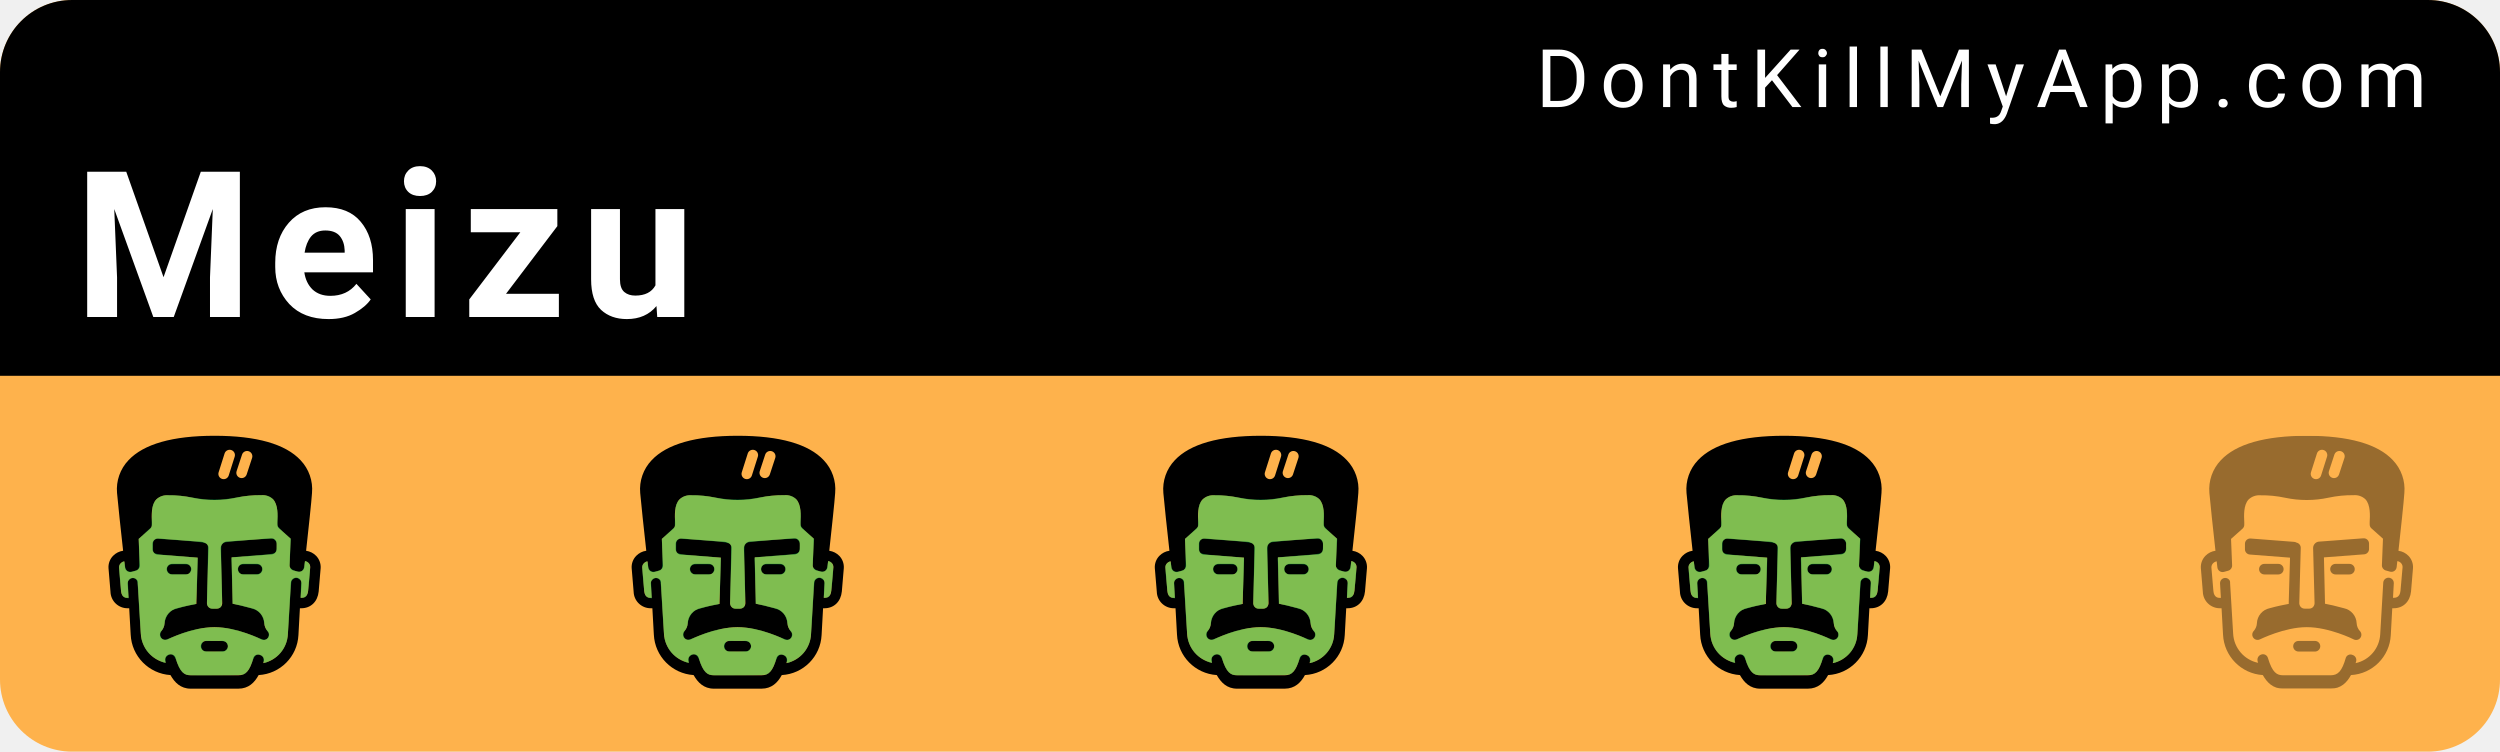
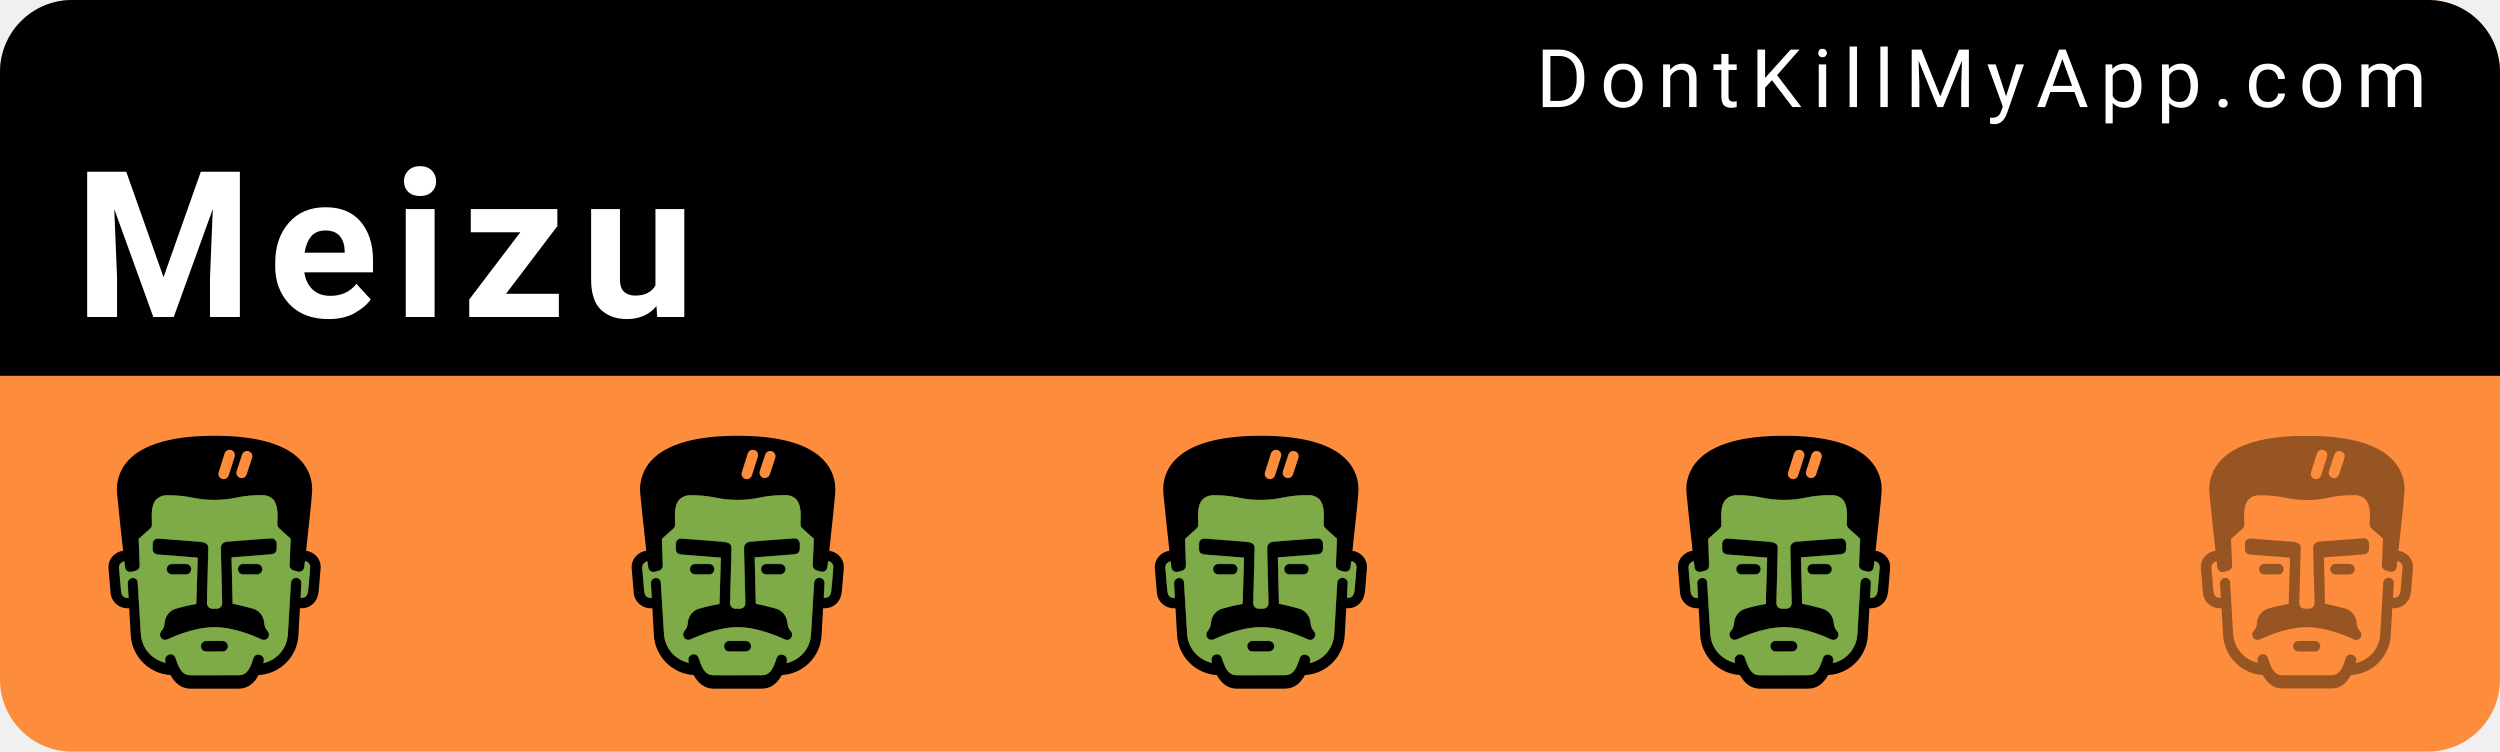
<svg xmlns="http://www.w3.org/2000/svg" width="153mm" height="46mm" viewBox="0 0 153 46" version="1.1" id="svg8">
  <defs id="defs2" />
  <g id="layer1" transform="translate(0,-251)">
-     <rect style="color:#000000;clip-rule:nonzero;display:inline;overflow:visible;visibility:visible;opacity:1;isolation:auto;mix-blend-mode:normal;color-interpolation:sRGB;color-interpolation-filters:linearRGB;solid-color:#000000;solid-opacity:1;fill:#feb24c;fill-opacity:1;fill-rule:nonzero;stroke:none;stroke-width:0.529;stroke-linecap:round;stroke-linejoin:miter;stroke-miterlimit:4;stroke-dasharray:none;stroke-dashoffset:0;stroke-opacity:1;color-rendering:auto;image-rendering:auto;shape-rendering:auto;text-rendering:auto;enable-background:accumulate" id="bkg" width="153" height="46" x="6.5503158e-15" y="251" rx="4.416" ry="4.416" />
+     <rect style="color:#000000;clip-rule:nonzero;display:inline;overflow:visible;visibility:visible;opacity:1;isolation:auto;mix-blend-mode:normal;color-interpolation:sRGB;color-interpolation-filters:linearRGB;solid-color:#000000;solid-opacity:1;fill:#fd8d3c;fill-opacity:1;fill-rule:nonzero;stroke:none;stroke-width:0.529;stroke-linecap:round;stroke-linejoin:miter;stroke-miterlimit:4;stroke-dasharray:none;stroke-dashoffset:0;stroke-opacity:1;color-rendering:auto;image-rendering:auto;shape-rendering:auto;text-rendering:auto;enable-background:accumulate" id="bkg" width="153" height="46" x="6.5503158e-15" y="251" rx="4.416" ry="4.416" />
    <path style="color:#000000;clip-rule:nonzero;display:inline;overflow:visible;visibility:visible;opacity:1;isolation:auto;mix-blend-mode:normal;color-interpolation:sRGB;color-interpolation-filters:linearRGB;solid-color:#000000;solid-opacity:1;fill:#000000;fill-opacity:1;fill-rule:nonzero;stroke:none;stroke-width:2;stroke-linecap:round;stroke-linejoin:miter;stroke-miterlimit:4;stroke-dasharray:none;stroke-dashoffset:0;stroke-opacity:1;color-rendering:auto;image-rendering:auto;shape-rendering:auto;text-rendering:auto;enable-background:accumulate" d="M 16.689,0 C 7.443,0 0,7.443 0,16.689 V 86.93 H 578.268 V 16.689 C 578.268,7.443 570.824,0 561.578,0 Z" id="bkgtop" transform="matrix(0.2645833,0,0,0.2645833,0,251)" />
    <text xml:space="preserve" style="font-style:normal;font-variant:normal;font-weight:300;font-stretch:normal;font-size:9.648px;line-height:0%;font-family:Roboto;-inkscape-font-specification:'Roboto Light';text-align:start;letter-spacing:0.685px;word-spacing:0px;writing-mode:lr-tb;text-anchor:start;fill:#ffffff;fill-opacity:1;stroke:none;stroke-width:0.201px;stroke-linecap:butt;stroke-linejoin:miter;stroke-opacity:1" x="94.007" y="257.55" id="link">
      <tspan id="tspan817" x="94.007" y="257.55" style="font-style:normal;font-variant:normal;font-weight:normal;font-stretch:normal;font-size:4.939px;font-family:Roboto;-inkscape-font-specification:Roboto;fill:#ffffff;stroke-width:0.201px">DontKillMyApp.com</tspan>
    </text>
    <text xml:space="preserve" style="font-style:normal;font-variant:normal;font-weight:bold;font-stretch:normal;font-size:12.7px;line-height:0%;font-family:Roboto;-inkscape-font-specification:'Roboto Bold';text-align:start;letter-spacing:0.902px;word-spacing:0px;writing-mode:lr-tb;text-anchor:start;fill:#ffffff;fill-opacity:1;stroke:none;stroke-width:0.265px;stroke-linecap:butt;stroke-linejoin:miter;stroke-opacity:1" x="4.538" y="270.402" id="vendor">
      <tspan id="tspan821" x="4.538" y="270.402" style="font-style:normal;font-variant:normal;font-weight:bold;font-stretch:normal;font-size:12.5px;font-family:Roboto;-inkscape-font-specification:'Roboto Bold';fill:#ffffff;stroke-width:0.265px">Meizu</tspan>
    </text>
    <g id="poo1" transform="matrix(0.01510025,0,0,0.01510025,5.393161,277.6693)">
      <svg data-name="Layer 1" viewBox="0 0 63.326 75.47" x="0px" y="0px" version="1.1" id="svg18" width="1025" height="1025">
        <defs id="defs22" />
        <path d="m 23.128,41.38 a 1.575,1.575 0 1 0 0,-3.15 h -4.17 a 1.575,1.575 0 1 0 0,3.15 z" id="path4" />
        <path d="m 40.188,38.23 a 1.575,1.575 0 0 0 0,3.15 h 4.17 a 1.575,1.575 0 1 0 0,-3.15 z" id="path6" />
        <path d="m 34.188,61.23 h -5.05 a 1.575,1.575 0 1 0 0,3.15 h 5.05 a 1.58,1.58 0 0 0 0,-3.15 z" id="path8" />
        <path d="m 48.448,30.6 -13.34,1 a 1.94,1.94 0 0 0 -1.6,1.87 l 0.43,16.3 a 1.77,1.77 0 0 1 -0.45,1.34 1.62,1.62 0 0 1 -1.19,0.48 h -1.27 a 1.62,1.62 0 0 1 -1.19,-0.48 1.79,1.79 0 0 1 -0.45,-1.36 l 0.43,-16.28 a 1.57,1.57 0 0 0 -1.25,-1.58 1.56,1.56 0 0 0 -0.7,-0.23 l -13,-1 a 1.57,1.57 0 0 0 -1.7,1.57 v 1.64 a 1.57,1.57 0 0 0 1.45,1.57 l 12,0.93 -0.38,13.22 a 5.46,5.46 0 0 0 0,0.58 c -1.2,0.22 -3.26,0.61 -5.7,1.29 a 4.77,4.77 0 0 0 -3.8,4.48 3.74,3.74 0 0 1 -0.95,2.31 1.58,1.58 0 0 0 1.83,2.51 c 0.07,0 7.3,-3.65 14,-3.65 6.7,0 13.94,3.61 14,3.65 a 1.57,1.57 0 0 0 1.83,-2.51 3.75,3.75 0 0 1 -0.95,-2.32 4.77,4.77 0 0 0 -3.76,-4.46 c -2.45,-0.69 -4.47,-1.12 -5.69,-1.35 0,-0.17 0,-0.33 0,-0.5 l -0.31,-13.33 12,-0.91 a 1.58,1.58 0 0 0 1.46,-1.57 v -1.64 a 1.58,1.58 0 0 0 -1.75,-1.57 z" id="path10" />
        <path d="m 61.978,35.84 a 5.16,5.16 0 0 0 -3,-1.52 c 0.63,-5.79 1.62,-14.85 1.76,-17.24 a 12.56,12.56 0 0 0 -3.42,-9.79 c -4.49,-4.82 -13.14,-7.29 -25.66,-7.29 -12.52,0 -21.16,2.47 -25.68,7.29 a 12.56,12.56 0 0 0 -3.42,9.79 c 0.18,2.39 1.18,11.45 1.81,17.23 a 5.16,5.16 0 0 0 -3,1.52 4.83,4.83 0 0 0 -1.36,3.64 v 0 l 0.59,7.07 a 5.07,5.07 0 0 0 5.14,4.93 1.56,1.56 0 0 0 0.45,0 l 0.44,7.86 a 12.69,12.69 0 0 0 11.87,12.08 c 1.24,2.19 3.02,4.06 6.05,4.06 h 14.19 c 3.07,0 4.86,-1.83 6.07,-4.06 a 12.58,12.58 0 0 0 11.88,-11.94 l 0.44,-8 a 1.55,1.55 0 0 0 0.42,0 c 2.85,0 4.88,-2 5.18,-5 l 0.59,-7 v 0 a 4.84,4.84 0 0 0 -1.34,-3.63 z m -23.74,-25.29 1.62,-4.93 a 1.581,1.581 0 1 1 3,1 l -1.62,4.93 a 1.581,1.581 0 0 1 -3,-1 z m -5.36,0.32 1.78,-5.61 a 1.581,1.581 0 0 1 3,1 l -1.78,5.61 a 1.581,1.581 0 1 1 -3,-1 z m 26.71,35.38 c -0.2,2.1 -1.59,2.1 -2,2.1 h -0.24 l 0.24,-4.34 a 1.581,1.581 0 1 0 -3.16,-0.08 c 0,0 0,0 0,0.06 l -0.89,15.2 a 9.31,9.31 0 0 1 -7.35,8.66 l 0.14,-0.45 a 1.58,1.58 0 0 0 -1.06,-2 1.47,1.47 0 0 0 -2,0.86 c -1.15,4 -2.33,5.21 -4.53,5.21 h -14.19 c -1.81,0 -3.19,-0.7 -4.53,-5.18 a 1.52,1.52 0 0 0 -2,-1 1.63,1.63 0 0 0 -1.06,2 c 0,0.15 0.09,0.32 0.14,0.47 a 9.4,9.4 0 0 1 -7.45,-8.68 L 8.738,44 v 0 a 1.52,1.52 0 0 0 -0.09,-0.74 1.51,1.51 0 0 0 -1.39,-0.84 1.56,1.56 0 0 0 -1.52,1.54 c 0,0 0,0.09 0,0.13 l 0.25,4.29 h -0.24 c -0.45,0 -1.83,0 -2,-2.08 l -0.59,-7 a 1.71,1.71 0 0 1 0.48,-1.24 2,2 0 0 1 1.1,-0.59 l 0.2,1.8 a 1.57,1.57 0 0 0 2,1.34 l 1.25,-0.35 a 1.57,1.57 0 0 0 1.15,-1.58 l -0.32,-7.9 3.45,-3.08 a 1.57,1.57 0 0 0 0.5,-1.23 c 0,-0.19 0,-0.4 0,-0.62 -0.1,-1.94 -0.27,-5.18 1.29,-6.84 a 4.59,4.59 0 0 1 3.48,-1.25 33.32,33.32 0 0 1 7.45,0.74 30.9,30.9 0 0 0 12.95,-0.03 33.3,33.3 0 0 1 7.45,-0.74 4.59,4.59 0 0 1 3.51,1.2 c 1.57,1.65 1.4,4.9 1.29,6.84 0,0.22 0,0.43 0,0.62 a 1.57,1.57 0 0 0 0.52,1.24 l 3.45,3.08 -0.32,7.9 a 1.57,1.57 0 0 0 1.15,1.58 l 1.25,0.35 a 1.57,1.57 0 0 0 2,-1.34 l 0.2,-1.8 a 2,2 0 0 1 1.09,0.57 1.71,1.71 0 0 1 0.48,1.24 z" id="path12" />
        <path style="opacity:0.5;fill:#00c853;fill-opacity:1;fill-rule:nonzero;stroke:none;stroke-width:0.339;stroke-linecap:round;stroke-linejoin:miter;stroke-miterlimit:4;stroke-dasharray:none;stroke-dashoffset:133.262;stroke-opacity:0.539;paint-order:normal" d="m 23.013,71.203 c -1.154,-0.53 -2.012,-1.805 -2.776,-4.127 -0.59,-1.793 -1.609,-2.306 -2.72,-1.371 -0.486,0.409 -0.53,0.526 -0.479,1.27 0.031,0.451 0.003,0.819 -0.064,0.819 C 16.551,67.794 14.716,66.955 13.756,66.323 11.989,65.159 10.91,63.746 10.115,61.556 9.694,60.396 9.62,59.534 8.869,46.907 8.677,43.672 8.627,43.334 8.286,42.937 7.742,42.304 6.788,42.332 6.216,42.997 l -0.425,0.494 0.117,2.518 0.117,2.518 -0.559,-0.12 C 3.978,48.087 3.845,47.753 3.454,43.349 3.029,38.555 3.019,38.754 3.705,38.068 c 0.862,-0.862 1.057,-0.773 1.198,0.548 0.198,1.852 1.06,2.321 3.029,1.65 1.35,-0.46 1.352,-0.47 1.211,-5.293 L 9.019,30.768 9.924,29.941 c 0.498,-0.455 1.362,-1.261 1.922,-1.791 l 1.017,-0.963 0.094,-3.015 c 0.083,-2.669 0.139,-3.117 0.49,-3.911 0.502,-1.136 1.494,-1.996 2.712,-2.351 1.195,-0.347 4.677,-0.209 7.577,0.301 4.117,0.724 5.096,0.828 7.833,0.828 2.753,1.97e-4 3.915,-0.125 7.872,-0.845 1.024,-0.186 3.05,-0.388 4.501,-0.448 2.923,-0.121 3.713,0.025 4.853,0.894 1.199,0.914 1.856,3.392 1.679,6.326 -0.065,1.083 -0.031,1.755 0.106,2.057 0.112,0.247 1.029,1.192 2.038,2.101 l 1.836,1.652 -0.097,1.454 c -0.053,0.799 -0.145,2.689 -0.204,4.198 l -0.107,2.745 0.494,0.494 c 0.553,0.553 2.089,0.992 2.824,0.807 0.57,-0.143 0.962,-0.757 1.062,-1.664 0.148,-1.34 0.199,-1.464 0.568,-1.367 0.188,0.049 0.531,0.314 0.762,0.59 0.52,0.618 0.529,1.147 0.104,5.638 -0.381,4.025 -0.656,4.655 -2.029,4.655 h -0.506 l 0.096,-2.504 0.096,-2.504 -0.545,-0.459 C 56.672,42.608 56.276,42.402 56.093,42.402 c -0.566,0 -1.276,0.468 -1.464,0.965 -0.098,0.26 -0.34,3.406 -0.538,6.991 -0.508,9.224 -0.609,10.286 -1.102,11.596 -0.892,2.371 -2.42,4.032 -4.758,5.173 -1.799,0.878 -2.048,0.876 -1.963,-0.013 0.082,-0.86 -0.275,-1.428 -1.061,-1.687 -0.466,-0.154 -0.693,-0.148 -1.058,0.027 -0.536,0.257 -0.705,0.552 -1.421,2.472 -0.595,1.594 -1.33,2.655 -2.189,3.16 -0.57,0.335 -0.872,0.348 -8.715,0.389 -7.607,0.039 -8.169,0.022 -8.81,-0.272 z m 11.583,-6.983 c 0.529,-0.184 1.036,-0.88 1.036,-1.421 0,-0.149 -0.115,-0.493 -0.255,-0.764 -0.384,-0.742 -1.122,-0.885 -4.209,-0.818 l -2.675,0.058 -0.408,0.475 c -0.728,0.847 -0.343,2.345 0.653,2.538 0.839,0.162 5.349,0.109 5.859,-0.069 z M 18.843,60.18 c 7.207,-3.126 13.088,-3.79 19.307,-2.181 1.849,0.478 4.563,1.42 6.313,2.19 0.83,0.365 1.738,0.664 2.017,0.664 0.751,0 1.339,-0.661 1.339,-1.506 0,-0.371 -0.075,-0.721 -0.167,-0.778 -0.425,-0.263 -1.054,-1.682 -1.199,-2.708 -0.271,-1.915 -1.127,-3.183 -2.677,-3.967 -0.337,-0.17 -1.994,-0.642 -3.683,-1.049 l -3.071,-0.739 -0.104,-5.164 c -0.057,-2.84 -0.147,-5.942 -0.199,-6.893 -0.093,-1.706 -0.089,-1.73 0.297,-1.807 0.215,-0.043 3.006,-0.269 6.201,-0.502 6.205,-0.453 6.471,-0.507 6.81,-1.399 0.089,-0.234 0.162,-0.91 0.162,-1.502 0,-0.911 -0.067,-1.156 -0.438,-1.597 -0.384,-0.456 -0.546,-0.521 -1.312,-0.524 -1.924,-0.008 -13.26,0.909 -13.768,1.113 -0.295,0.119 -0.669,0.417 -0.829,0.663 -0.275,0.419 -0.279,0.97 -0.076,9.067 0.234,9.304 0.23,9.375 -0.627,9.833 -0.253,0.135 -0.935,0.234 -1.612,0.233 -1.11,-0.001 -1.2,-0.031 -1.666,-0.553 -0.586,-0.656 -0.555,0.366 -0.298,-9.772 0.111,-4.376 0.149,-8.165 0.085,-8.42 -0.246,-0.977 -0.806,-1.093 -7.975,-1.652 -3.589,-0.28 -6.757,-0.508 -7.041,-0.508 -0.322,0 -0.672,0.156 -0.931,0.416 -0.379,0.379 -0.416,0.549 -0.416,1.917 0,2.377 -0.444,2.201 7.066,2.788 3.417,0.267 6.236,0.508 6.264,0.536 0.136,0.136 -0.366,13.739 -0.51,13.833 -0.09,0.059 -0.504,0.153 -0.919,0.21 -1.393,0.191 -5.532,1.303 -6.053,1.626 -1.322,0.82 -2.157,2.189 -2.367,3.881 -0.116,0.936 -0.408,1.651 -0.965,2.366 -0.464,0.596 -0.416,1.627 0.101,2.143 0.577,0.577 1.128,0.528 2.941,-0.258 z m 5.376,-19.353 c 0.55,-0.64 0.547,-1.517 -0.007,-2.072 -0.407,-0.407 -0.474,-0.416 -3.122,-0.416 -2.575,0 -2.729,0.019 -3.156,0.387 -0.802,0.69 -0.52,2.064 0.515,2.506 0.186,0.08 1.469,0.128 2.851,0.107 l 2.512,-0.038 z m 21.175,0.014 c 0.625,-0.625 0.614,-1.567 -0.024,-2.116 -0.426,-0.367 -0.582,-0.386 -3.155,-0.386 -2.648,0 -2.716,0.009 -3.122,0.416 -0.717,0.717 -0.447,2.075 0.491,2.47 0.2,0.084 1.485,0.136 2.856,0.115 2.466,-0.037 2.499,-0.043 2.954,-0.498 z" id="path834" />
      </svg>
    </g>
    <g transform="matrix(0.01510025,0,0,0.01510025,37.41043,277.6693)" id="poo2">
      <svg data-name="Layer 1" viewBox="0 0 63.326 75.47" x="0px" y="0px" version="1.1" id="svg18" width="1025" height="1025">
        <defs id="defs22" />
        <path d="m 23.128,41.38 a 1.575,1.575 0 1 0 0,-3.15 h -4.17 a 1.575,1.575 0 1 0 0,3.15 z" id="path4" />
        <path d="m 40.188,38.23 a 1.575,1.575 0 0 0 0,3.15 h 4.17 a 1.575,1.575 0 1 0 0,-3.15 z" id="path6" />
        <path d="m 34.188,61.23 h -5.05 a 1.575,1.575 0 1 0 0,3.15 h 5.05 a 1.58,1.58 0 0 0 0,-3.15 z" id="path8" />
        <path d="m 48.448,30.6 -13.34,1 a 1.94,1.94 0 0 0 -1.6,1.87 l 0.43,16.3 a 1.77,1.77 0 0 1 -0.45,1.34 1.62,1.62 0 0 1 -1.19,0.48 h -1.27 a 1.62,1.62 0 0 1 -1.19,-0.48 1.79,1.79 0 0 1 -0.45,-1.36 l 0.43,-16.28 a 1.57,1.57 0 0 0 -1.25,-1.58 1.56,1.56 0 0 0 -0.7,-0.23 l -13,-1 a 1.57,1.57 0 0 0 -1.7,1.57 v 1.64 a 1.57,1.57 0 0 0 1.45,1.57 l 12,0.93 -0.38,13.22 a 5.46,5.46 0 0 0 0,0.58 c -1.2,0.22 -3.26,0.61 -5.7,1.29 a 4.77,4.77 0 0 0 -3.8,4.48 3.74,3.74 0 0 1 -0.95,2.31 1.58,1.58 0 0 0 1.83,2.51 c 0.07,0 7.3,-3.65 14,-3.65 6.7,0 13.94,3.61 14,3.65 a 1.57,1.57 0 0 0 1.83,-2.51 3.75,3.75 0 0 1 -0.95,-2.32 4.77,4.77 0 0 0 -3.76,-4.46 c -2.45,-0.69 -4.47,-1.12 -5.69,-1.35 0,-0.17 0,-0.33 0,-0.5 l -0.31,-13.33 12,-0.91 a 1.58,1.58 0 0 0 1.46,-1.57 v -1.64 a 1.58,1.58 0 0 0 -1.75,-1.57 z" id="path10" />
        <path d="m 61.978,35.84 a 5.16,5.16 0 0 0 -3,-1.52 c 0.63,-5.79 1.62,-14.85 1.76,-17.24 a 12.56,12.56 0 0 0 -3.42,-9.79 c -4.49,-4.82 -13.14,-7.29 -25.66,-7.29 -12.52,0 -21.16,2.47 -25.68,7.29 a 12.56,12.56 0 0 0 -3.42,9.79 c 0.18,2.39 1.18,11.45 1.81,17.23 a 5.16,5.16 0 0 0 -3,1.52 4.83,4.83 0 0 0 -1.36,3.64 v 0 l 0.59,7.07 a 5.07,5.07 0 0 0 5.14,4.93 1.56,1.56 0 0 0 0.45,0 l 0.44,7.86 a 12.69,12.69 0 0 0 11.87,12.08 c 1.24,2.19 3.02,4.06 6.05,4.06 h 14.19 c 3.07,0 4.86,-1.83 6.07,-4.06 a 12.58,12.58 0 0 0 11.88,-11.94 l 0.44,-8 a 1.55,1.55 0 0 0 0.42,0 c 2.85,0 4.88,-2 5.18,-5 l 0.59,-7 v 0 a 4.84,4.84 0 0 0 -1.34,-3.63 z m -23.74,-25.29 1.62,-4.93 a 1.581,1.581 0 1 1 3,1 l -1.62,4.93 a 1.581,1.581 0 0 1 -3,-1 z m -5.36,0.32 1.78,-5.61 a 1.581,1.581 0 0 1 3,1 l -1.78,5.61 a 1.581,1.581 0 1 1 -3,-1 z m 26.71,35.38 c -0.2,2.1 -1.59,2.1 -2,2.1 h -0.24 l 0.24,-4.34 a 1.581,1.581 0 1 0 -3.16,-0.08 c 0,0 0,0 0,0.06 l -0.89,15.2 a 9.31,9.31 0 0 1 -7.35,8.66 l 0.14,-0.45 a 1.58,1.58 0 0 0 -1.06,-2 1.47,1.47 0 0 0 -2,0.86 c -1.15,4 -2.33,5.21 -4.53,5.21 h -14.19 c -1.81,0 -3.19,-0.7 -4.53,-5.18 a 1.52,1.52 0 0 0 -2,-1 1.63,1.63 0 0 0 -1.06,2 c 0,0.15 0.09,0.32 0.14,0.47 a 9.4,9.4 0 0 1 -7.45,-8.68 L 8.738,44 v 0 a 1.52,1.52 0 0 0 -0.09,-0.74 1.51,1.51 0 0 0 -1.39,-0.84 1.56,1.56 0 0 0 -1.52,1.54 c 0,0 0,0.09 0,0.13 l 0.25,4.29 h -0.24 c -0.45,0 -1.83,0 -2,-2.08 l -0.59,-7 a 1.71,1.71 0 0 1 0.48,-1.24 2,2 0 0 1 1.1,-0.59 l 0.2,1.8 a 1.57,1.57 0 0 0 2,1.34 l 1.25,-0.35 a 1.57,1.57 0 0 0 1.15,-1.58 l -0.32,-7.9 3.45,-3.08 a 1.57,1.57 0 0 0 0.5,-1.23 c 0,-0.19 0,-0.4 0,-0.62 -0.1,-1.94 -0.27,-5.18 1.29,-6.84 a 4.59,4.59 0 0 1 3.48,-1.25 33.32,33.32 0 0 1 7.45,0.74 30.9,30.9 0 0 0 12.95,-0.03 33.3,33.3 0 0 1 7.45,-0.74 4.59,4.59 0 0 1 3.51,1.2 c 1.57,1.65 1.4,4.9 1.29,6.84 0,0.22 0,0.43 0,0.62 a 1.57,1.57 0 0 0 0.52,1.24 l 3.45,3.08 -0.32,7.9 a 1.57,1.57 0 0 0 1.15,1.58 l 1.25,0.35 a 1.57,1.57 0 0 0 2,-1.34 l 0.2,-1.8 a 2,2 0 0 1 1.09,0.57 1.71,1.71 0 0 1 0.48,1.24 z" id="path12" />
        <path style="opacity:0.5;fill:#00c853;fill-opacity:1;fill-rule:nonzero;stroke:none;stroke-width:0.339;stroke-linecap:round;stroke-linejoin:miter;stroke-miterlimit:4;stroke-dasharray:none;stroke-dashoffset:133.262;stroke-opacity:0.539;paint-order:normal" d="m 23.013,71.203 c -1.154,-0.53 -2.012,-1.805 -2.776,-4.127 -0.59,-1.793 -1.609,-2.306 -2.72,-1.371 -0.486,0.409 -0.53,0.526 -0.479,1.27 0.031,0.451 0.003,0.819 -0.064,0.819 C 16.551,67.794 14.716,66.955 13.756,66.323 11.989,65.159 10.91,63.746 10.115,61.556 9.694,60.396 9.62,59.534 8.869,46.907 8.677,43.672 8.627,43.334 8.286,42.937 7.742,42.304 6.788,42.332 6.216,42.997 l -0.425,0.494 0.117,2.518 0.117,2.518 -0.559,-0.12 C 3.978,48.087 3.845,47.753 3.454,43.349 3.029,38.555 3.019,38.754 3.705,38.068 c 0.862,-0.862 1.057,-0.773 1.198,0.548 0.198,1.852 1.06,2.321 3.029,1.65 1.35,-0.46 1.352,-0.47 1.211,-5.293 L 9.019,30.768 9.924,29.941 c 0.498,-0.455 1.362,-1.261 1.922,-1.791 l 1.017,-0.963 0.094,-3.015 c 0.083,-2.669 0.139,-3.117 0.49,-3.911 0.502,-1.136 1.494,-1.996 2.712,-2.351 1.195,-0.347 4.677,-0.209 7.577,0.301 4.117,0.724 5.096,0.828 7.833,0.828 2.753,1.97e-4 3.915,-0.125 7.872,-0.845 1.024,-0.186 3.05,-0.388 4.501,-0.448 2.923,-0.121 3.713,0.025 4.853,0.894 1.199,0.914 1.856,3.392 1.679,6.326 -0.065,1.083 -0.031,1.755 0.106,2.057 0.112,0.247 1.029,1.192 2.038,2.101 l 1.836,1.652 -0.097,1.454 c -0.053,0.799 -0.145,2.689 -0.204,4.198 l -0.107,2.745 0.494,0.494 c 0.553,0.553 2.089,0.992 2.824,0.807 0.57,-0.143 0.962,-0.757 1.062,-1.664 0.148,-1.34 0.199,-1.464 0.568,-1.367 0.188,0.049 0.531,0.314 0.762,0.59 0.52,0.618 0.529,1.147 0.104,5.638 -0.381,4.025 -0.656,4.655 -2.029,4.655 h -0.506 l 0.096,-2.504 0.096,-2.504 -0.545,-0.459 C 56.672,42.608 56.276,42.402 56.093,42.402 c -0.566,0 -1.276,0.468 -1.464,0.965 -0.098,0.26 -0.34,3.406 -0.538,6.991 -0.508,9.224 -0.609,10.286 -1.102,11.596 -0.892,2.371 -2.42,4.032 -4.758,5.173 -1.799,0.878 -2.048,0.876 -1.963,-0.013 0.082,-0.86 -0.275,-1.428 -1.061,-1.687 -0.466,-0.154 -0.693,-0.148 -1.058,0.027 -0.536,0.257 -0.705,0.552 -1.421,2.472 -0.595,1.594 -1.33,2.655 -2.189,3.16 -0.57,0.335 -0.872,0.348 -8.715,0.389 -7.607,0.039 -8.169,0.022 -8.81,-0.272 z m 11.583,-6.983 c 0.529,-0.184 1.036,-0.88 1.036,-1.421 0,-0.149 -0.115,-0.493 -0.255,-0.764 -0.384,-0.742 -1.122,-0.885 -4.209,-0.818 l -2.675,0.058 -0.408,0.475 c -0.728,0.847 -0.343,2.345 0.653,2.538 0.839,0.162 5.349,0.109 5.859,-0.069 z M 18.843,60.18 c 7.207,-3.126 13.088,-3.79 19.307,-2.181 1.849,0.478 4.563,1.42 6.313,2.19 0.83,0.365 1.738,0.664 2.017,0.664 0.751,0 1.339,-0.661 1.339,-1.506 0,-0.371 -0.075,-0.721 -0.167,-0.778 -0.425,-0.263 -1.054,-1.682 -1.199,-2.708 -0.271,-1.915 -1.127,-3.183 -2.677,-3.967 -0.337,-0.17 -1.994,-0.642 -3.683,-1.049 l -3.071,-0.739 -0.104,-5.164 c -0.057,-2.84 -0.147,-5.942 -0.199,-6.893 -0.093,-1.706 -0.089,-1.73 0.297,-1.807 0.215,-0.043 3.006,-0.269 6.201,-0.502 6.205,-0.453 6.471,-0.507 6.81,-1.399 0.089,-0.234 0.162,-0.91 0.162,-1.502 0,-0.911 -0.067,-1.156 -0.438,-1.597 -0.384,-0.456 -0.546,-0.521 -1.312,-0.524 -1.924,-0.008 -13.26,0.909 -13.768,1.113 -0.295,0.119 -0.669,0.417 -0.829,0.663 -0.275,0.419 -0.279,0.97 -0.076,9.067 0.234,9.304 0.23,9.375 -0.627,9.833 -0.253,0.135 -0.935,0.234 -1.612,0.233 -1.11,-0.001 -1.2,-0.031 -1.666,-0.553 -0.586,-0.656 -0.555,0.366 -0.298,-9.772 0.111,-4.376 0.149,-8.165 0.085,-8.42 -0.246,-0.977 -0.806,-1.093 -7.975,-1.652 -3.589,-0.28 -6.757,-0.508 -7.041,-0.508 -0.322,0 -0.672,0.156 -0.931,0.416 -0.379,0.379 -0.416,0.549 -0.416,1.917 0,2.377 -0.444,2.201 7.066,2.788 3.417,0.267 6.236,0.508 6.264,0.536 0.136,0.136 -0.366,13.739 -0.51,13.833 -0.09,0.059 -0.504,0.153 -0.919,0.21 -1.393,0.191 -5.532,1.303 -6.053,1.626 -1.322,0.82 -2.157,2.189 -2.367,3.881 -0.116,0.936 -0.408,1.651 -0.965,2.366 -0.464,0.596 -0.416,1.627 0.101,2.143 0.577,0.577 1.128,0.528 2.941,-0.258 z m 5.376,-19.353 c 0.55,-0.64 0.547,-1.517 -0.007,-2.072 -0.407,-0.407 -0.474,-0.416 -3.122,-0.416 -2.575,0 -2.729,0.019 -3.156,0.387 -0.802,0.69 -0.52,2.064 0.515,2.506 0.186,0.08 1.469,0.128 2.851,0.107 l 2.512,-0.038 z m 21.175,0.014 c 0.625,-0.625 0.614,-1.567 -0.024,-2.116 -0.426,-0.367 -0.582,-0.386 -3.155,-0.386 -2.648,0 -2.716,0.009 -3.122,0.416 -0.717,0.717 -0.447,2.075 0.491,2.47 0.2,0.084 1.485,0.136 2.856,0.115 2.466,-0.037 2.499,-0.043 2.954,-0.498 z" id="path834" />
      </svg>
    </g>
    <g id="poo3" transform="matrix(0.01510025,0,0,0.01510025,69.4277,277.6693)">
      <svg data-name="Layer 1" viewBox="0 0 63.326 75.47" x="0px" y="0px" version="1.1" id="svg18" width="1025" height="1025">
        <defs id="defs22" />
        <path d="m 23.128,41.38 a 1.575,1.575 0 1 0 0,-3.15 h -4.17 a 1.575,1.575 0 1 0 0,3.15 z" id="path4" />
        <path d="m 40.188,38.23 a 1.575,1.575 0 0 0 0,3.15 h 4.17 a 1.575,1.575 0 1 0 0,-3.15 z" id="path6" />
        <path d="m 34.188,61.23 h -5.05 a 1.575,1.575 0 1 0 0,3.15 h 5.05 a 1.58,1.58 0 0 0 0,-3.15 z" id="path8" />
        <path d="m 48.448,30.6 -13.34,1 a 1.94,1.94 0 0 0 -1.6,1.87 l 0.43,16.3 a 1.77,1.77 0 0 1 -0.45,1.34 1.62,1.62 0 0 1 -1.19,0.48 h -1.27 a 1.62,1.62 0 0 1 -1.19,-0.48 1.79,1.79 0 0 1 -0.45,-1.36 l 0.43,-16.28 a 1.57,1.57 0 0 0 -1.25,-1.58 1.56,1.56 0 0 0 -0.7,-0.23 l -13,-1 a 1.57,1.57 0 0 0 -1.7,1.57 v 1.64 a 1.57,1.57 0 0 0 1.45,1.57 l 12,0.93 -0.38,13.22 a 5.46,5.46 0 0 0 0,0.58 c -1.2,0.22 -3.26,0.61 -5.7,1.29 a 4.77,4.77 0 0 0 -3.8,4.48 3.74,3.74 0 0 1 -0.95,2.31 1.58,1.58 0 0 0 1.83,2.51 c 0.07,0 7.3,-3.65 14,-3.65 6.7,0 13.94,3.61 14,3.65 a 1.57,1.57 0 0 0 1.83,-2.51 3.75,3.75 0 0 1 -0.95,-2.32 4.77,4.77 0 0 0 -3.76,-4.46 c -2.45,-0.69 -4.47,-1.12 -5.69,-1.35 0,-0.17 0,-0.33 0,-0.5 l -0.31,-13.33 12,-0.91 a 1.58,1.58 0 0 0 1.46,-1.57 v -1.64 a 1.58,1.58 0 0 0 -1.75,-1.57 z" id="path10" />
        <path d="m 61.978,35.84 a 5.16,5.16 0 0 0 -3,-1.52 c 0.63,-5.79 1.62,-14.85 1.76,-17.24 a 12.56,12.56 0 0 0 -3.42,-9.79 c -4.49,-4.82 -13.14,-7.29 -25.66,-7.29 -12.52,0 -21.16,2.47 -25.68,7.29 a 12.56,12.56 0 0 0 -3.42,9.79 c 0.18,2.39 1.18,11.45 1.81,17.23 a 5.16,5.16 0 0 0 -3,1.52 4.83,4.83 0 0 0 -1.36,3.64 v 0 l 0.59,7.07 a 5.07,5.07 0 0 0 5.14,4.93 1.56,1.56 0 0 0 0.45,0 l 0.44,7.86 a 12.69,12.69 0 0 0 11.87,12.08 c 1.24,2.19 3.02,4.06 6.05,4.06 h 14.19 c 3.07,0 4.86,-1.83 6.07,-4.06 a 12.58,12.58 0 0 0 11.88,-11.94 l 0.44,-8 a 1.55,1.55 0 0 0 0.42,0 c 2.85,0 4.88,-2 5.18,-5 l 0.59,-7 v 0 a 4.84,4.84 0 0 0 -1.34,-3.63 z m -23.74,-25.29 1.62,-4.93 a 1.581,1.581 0 1 1 3,1 l -1.62,4.93 a 1.581,1.581 0 0 1 -3,-1 z m -5.36,0.32 1.78,-5.61 a 1.581,1.581 0 0 1 3,1 l -1.78,5.61 a 1.581,1.581 0 1 1 -3,-1 z m 26.71,35.38 c -0.2,2.1 -1.59,2.1 -2,2.1 h -0.24 l 0.24,-4.34 a 1.581,1.581 0 1 0 -3.16,-0.08 c 0,0 0,0 0,0.06 l -0.89,15.2 a 9.31,9.31 0 0 1 -7.35,8.66 l 0.14,-0.45 a 1.58,1.58 0 0 0 -1.06,-2 1.47,1.47 0 0 0 -2,0.86 c -1.15,4 -2.33,5.21 -4.53,5.21 h -14.19 c -1.81,0 -3.19,-0.7 -4.53,-5.18 a 1.52,1.52 0 0 0 -2,-1 1.63,1.63 0 0 0 -1.06,2 c 0,0.15 0.09,0.32 0.14,0.47 a 9.4,9.4 0 0 1 -7.45,-8.68 L 8.738,44 v 0 a 1.52,1.52 0 0 0 -0.09,-0.74 1.51,1.51 0 0 0 -1.39,-0.84 1.56,1.56 0 0 0 -1.52,1.54 c 0,0 0,0.09 0,0.13 l 0.25,4.29 h -0.24 c -0.45,0 -1.83,0 -2,-2.08 l -0.59,-7 a 1.71,1.71 0 0 1 0.48,-1.24 2,2 0 0 1 1.1,-0.59 l 0.2,1.8 a 1.57,1.57 0 0 0 2,1.34 l 1.25,-0.35 a 1.57,1.57 0 0 0 1.15,-1.58 l -0.32,-7.9 3.45,-3.08 a 1.57,1.57 0 0 0 0.5,-1.23 c 0,-0.19 0,-0.4 0,-0.62 -0.1,-1.94 -0.27,-5.18 1.29,-6.84 a 4.59,4.59 0 0 1 3.48,-1.25 33.32,33.32 0 0 1 7.45,0.74 30.9,30.9 0 0 0 12.95,-0.03 33.3,33.3 0 0 1 7.45,-0.74 4.59,4.59 0 0 1 3.51,1.2 c 1.57,1.65 1.4,4.9 1.29,6.84 0,0.22 0,0.43 0,0.62 a 1.57,1.57 0 0 0 0.52,1.24 l 3.45,3.08 -0.32,7.9 a 1.57,1.57 0 0 0 1.15,1.58 l 1.25,0.35 a 1.57,1.57 0 0 0 2,-1.34 l 0.2,-1.8 a 2,2 0 0 1 1.09,0.57 1.71,1.71 0 0 1 0.48,1.24 z" id="path12" />
        <path style="opacity:0.5;fill:#00c853;fill-opacity:1;fill-rule:nonzero;stroke:none;stroke-width:0.339;stroke-linecap:round;stroke-linejoin:miter;stroke-miterlimit:4;stroke-dasharray:none;stroke-dashoffset:133.262;stroke-opacity:0.539;paint-order:normal" d="m 23.013,71.203 c -1.154,-0.53 -2.012,-1.805 -2.776,-4.127 -0.59,-1.793 -1.609,-2.306 -2.72,-1.371 -0.486,0.409 -0.53,0.526 -0.479,1.27 0.031,0.451 0.003,0.819 -0.064,0.819 C 16.551,67.794 14.716,66.955 13.756,66.323 11.989,65.159 10.91,63.746 10.115,61.556 9.694,60.396 9.62,59.534 8.869,46.907 8.677,43.672 8.627,43.334 8.286,42.937 7.742,42.304 6.788,42.332 6.216,42.997 l -0.425,0.494 0.117,2.518 0.117,2.518 -0.559,-0.12 C 3.978,48.087 3.845,47.753 3.454,43.349 3.029,38.555 3.019,38.754 3.705,38.068 c 0.862,-0.862 1.057,-0.773 1.198,0.548 0.198,1.852 1.06,2.321 3.029,1.65 1.35,-0.46 1.352,-0.47 1.211,-5.293 L 9.019,30.768 9.924,29.941 c 0.498,-0.455 1.362,-1.261 1.922,-1.791 l 1.017,-0.963 0.094,-3.015 c 0.083,-2.669 0.139,-3.117 0.49,-3.911 0.502,-1.136 1.494,-1.996 2.712,-2.351 1.195,-0.347 4.677,-0.209 7.577,0.301 4.117,0.724 5.096,0.828 7.833,0.828 2.753,1.97e-4 3.915,-0.125 7.872,-0.845 1.024,-0.186 3.05,-0.388 4.501,-0.448 2.923,-0.121 3.713,0.025 4.853,0.894 1.199,0.914 1.856,3.392 1.679,6.326 -0.065,1.083 -0.031,1.755 0.106,2.057 0.112,0.247 1.029,1.192 2.038,2.101 l 1.836,1.652 -0.097,1.454 c -0.053,0.799 -0.145,2.689 -0.204,4.198 l -0.107,2.745 0.494,0.494 c 0.553,0.553 2.089,0.992 2.824,0.807 0.57,-0.143 0.962,-0.757 1.062,-1.664 0.148,-1.34 0.199,-1.464 0.568,-1.367 0.188,0.049 0.531,0.314 0.762,0.59 0.52,0.618 0.529,1.147 0.104,5.638 -0.381,4.025 -0.656,4.655 -2.029,4.655 h -0.506 l 0.096,-2.504 0.096,-2.504 -0.545,-0.459 C 56.672,42.608 56.276,42.402 56.093,42.402 c -0.566,0 -1.276,0.468 -1.464,0.965 -0.098,0.26 -0.34,3.406 -0.538,6.991 -0.508,9.224 -0.609,10.286 -1.102,11.596 -0.892,2.371 -2.42,4.032 -4.758,5.173 -1.799,0.878 -2.048,0.876 -1.963,-0.013 0.082,-0.86 -0.275,-1.428 -1.061,-1.687 -0.466,-0.154 -0.693,-0.148 -1.058,0.027 -0.536,0.257 -0.705,0.552 -1.421,2.472 -0.595,1.594 -1.33,2.655 -2.189,3.16 -0.57,0.335 -0.872,0.348 -8.715,0.389 -7.607,0.039 -8.169,0.022 -8.81,-0.272 z m 11.583,-6.983 c 0.529,-0.184 1.036,-0.88 1.036,-1.421 0,-0.149 -0.115,-0.493 -0.255,-0.764 -0.384,-0.742 -1.122,-0.885 -4.209,-0.818 l -2.675,0.058 -0.408,0.475 c -0.728,0.847 -0.343,2.345 0.653,2.538 0.839,0.162 5.349,0.109 5.859,-0.069 z M 18.843,60.18 c 7.207,-3.126 13.088,-3.79 19.307,-2.181 1.849,0.478 4.563,1.42 6.313,2.19 0.83,0.365 1.738,0.664 2.017,0.664 0.751,0 1.339,-0.661 1.339,-1.506 0,-0.371 -0.075,-0.721 -0.167,-0.778 -0.425,-0.263 -1.054,-1.682 -1.199,-2.708 -0.271,-1.915 -1.127,-3.183 -2.677,-3.967 -0.337,-0.17 -1.994,-0.642 -3.683,-1.049 l -3.071,-0.739 -0.104,-5.164 c -0.057,-2.84 -0.147,-5.942 -0.199,-6.893 -0.093,-1.706 -0.089,-1.73 0.297,-1.807 0.215,-0.043 3.006,-0.269 6.201,-0.502 6.205,-0.453 6.471,-0.507 6.81,-1.399 0.089,-0.234 0.162,-0.91 0.162,-1.502 0,-0.911 -0.067,-1.156 -0.438,-1.597 -0.384,-0.456 -0.546,-0.521 -1.312,-0.524 -1.924,-0.008 -13.26,0.909 -13.768,1.113 -0.295,0.119 -0.669,0.417 -0.829,0.663 -0.275,0.419 -0.279,0.97 -0.076,9.067 0.234,9.304 0.23,9.375 -0.627,9.833 -0.253,0.135 -0.935,0.234 -1.612,0.233 -1.11,-0.001 -1.2,-0.031 -1.666,-0.553 -0.586,-0.656 -0.555,0.366 -0.298,-9.772 0.111,-4.376 0.149,-8.165 0.085,-8.42 -0.246,-0.977 -0.806,-1.093 -7.975,-1.652 -3.589,-0.28 -6.757,-0.508 -7.041,-0.508 -0.322,0 -0.672,0.156 -0.931,0.416 -0.379,0.379 -0.416,0.549 -0.416,1.917 0,2.377 -0.444,2.201 7.066,2.788 3.417,0.267 6.236,0.508 6.264,0.536 0.136,0.136 -0.366,13.739 -0.51,13.833 -0.09,0.059 -0.504,0.153 -0.919,0.21 -1.393,0.191 -5.532,1.303 -6.053,1.626 -1.322,0.82 -2.157,2.189 -2.367,3.881 -0.116,0.936 -0.408,1.651 -0.965,2.366 -0.464,0.596 -0.416,1.627 0.101,2.143 0.577,0.577 1.128,0.528 2.941,-0.258 z m 5.376,-19.353 c 0.55,-0.64 0.547,-1.517 -0.007,-2.072 -0.407,-0.407 -0.474,-0.416 -3.122,-0.416 -2.575,0 -2.729,0.019 -3.156,0.387 -0.802,0.69 -0.52,2.064 0.515,2.506 0.186,0.08 1.469,0.128 2.851,0.107 l 2.512,-0.038 z m 21.175,0.014 c 0.625,-0.625 0.614,-1.567 -0.024,-2.116 -0.426,-0.367 -0.582,-0.386 -3.155,-0.386 -2.648,0 -2.716,0.009 -3.122,0.416 -0.717,0.717 -0.447,2.075 0.491,2.47 0.2,0.084 1.485,0.136 2.856,0.115 2.466,-0.037 2.499,-0.043 2.954,-0.498 z" id="path834" />
      </svg>
    </g>
    <g transform="matrix(0.01510025,0,0,0.01510025,101.445,277.6693)" id="poo4">
      <svg data-name="Layer 1" viewBox="0 0 63.326 75.47" x="0px" y="0px" version="1.1" id="svg18" width="1025" height="1025">
        <defs id="defs22" />
        <path d="m 23.128,41.38 a 1.575,1.575 0 1 0 0,-3.15 h -4.17 a 1.575,1.575 0 1 0 0,3.15 z" id="path4" />
        <path d="m 40.188,38.23 a 1.575,1.575 0 0 0 0,3.15 h 4.17 a 1.575,1.575 0 1 0 0,-3.15 z" id="path6" />
        <path d="m 34.188,61.23 h -5.05 a 1.575,1.575 0 1 0 0,3.15 h 5.05 a 1.58,1.58 0 0 0 0,-3.15 z" id="path8" />
        <path d="m 48.448,30.6 -13.34,1 a 1.94,1.94 0 0 0 -1.6,1.87 l 0.43,16.3 a 1.77,1.77 0 0 1 -0.45,1.34 1.62,1.62 0 0 1 -1.19,0.48 h -1.27 a 1.62,1.62 0 0 1 -1.19,-0.48 1.79,1.79 0 0 1 -0.45,-1.36 l 0.43,-16.28 a 1.57,1.57 0 0 0 -1.25,-1.58 1.56,1.56 0 0 0 -0.7,-0.23 l -13,-1 a 1.57,1.57 0 0 0 -1.7,1.57 v 1.64 a 1.57,1.57 0 0 0 1.45,1.57 l 12,0.93 -0.38,13.22 a 5.46,5.46 0 0 0 0,0.58 c -1.2,0.22 -3.26,0.61 -5.7,1.29 a 4.77,4.77 0 0 0 -3.8,4.48 3.74,3.74 0 0 1 -0.95,2.31 1.58,1.58 0 0 0 1.83,2.51 c 0.07,0 7.3,-3.65 14,-3.65 6.7,0 13.94,3.61 14,3.65 a 1.57,1.57 0 0 0 1.83,-2.51 3.75,3.75 0 0 1 -0.95,-2.32 4.77,4.77 0 0 0 -3.76,-4.46 c -2.45,-0.69 -4.47,-1.12 -5.69,-1.35 0,-0.17 0,-0.33 0,-0.5 l -0.31,-13.33 12,-0.91 a 1.58,1.58 0 0 0 1.46,-1.57 v -1.64 a 1.58,1.58 0 0 0 -1.75,-1.57 z" id="path10" />
        <path d="m 61.978,35.84 a 5.16,5.16 0 0 0 -3,-1.52 c 0.63,-5.79 1.62,-14.85 1.76,-17.24 a 12.56,12.56 0 0 0 -3.42,-9.79 c -4.49,-4.82 -13.14,-7.29 -25.66,-7.29 -12.52,0 -21.16,2.47 -25.68,7.29 a 12.56,12.56 0 0 0 -3.42,9.79 c 0.18,2.39 1.18,11.45 1.81,17.23 a 5.16,5.16 0 0 0 -3,1.52 4.83,4.83 0 0 0 -1.36,3.64 v 0 l 0.59,7.07 a 5.07,5.07 0 0 0 5.14,4.93 1.56,1.56 0 0 0 0.45,0 l 0.44,7.86 a 12.69,12.69 0 0 0 11.87,12.08 c 1.24,2.19 3.02,4.06 6.05,4.06 h 14.19 c 3.07,0 4.86,-1.83 6.07,-4.06 a 12.58,12.58 0 0 0 11.88,-11.94 l 0.44,-8 a 1.55,1.55 0 0 0 0.42,0 c 2.85,0 4.88,-2 5.18,-5 l 0.59,-7 v 0 a 4.84,4.84 0 0 0 -1.34,-3.63 z m -23.74,-25.29 1.62,-4.93 a 1.581,1.581 0 1 1 3,1 l -1.62,4.93 a 1.581,1.581 0 0 1 -3,-1 z m -5.36,0.32 1.78,-5.61 a 1.581,1.581 0 0 1 3,1 l -1.78,5.61 a 1.581,1.581 0 1 1 -3,-1 z m 26.71,35.38 c -0.2,2.1 -1.59,2.1 -2,2.1 h -0.24 l 0.24,-4.34 a 1.581,1.581 0 1 0 -3.16,-0.08 c 0,0 0,0 0,0.06 l -0.89,15.2 a 9.31,9.31 0 0 1 -7.35,8.66 l 0.14,-0.45 a 1.58,1.58 0 0 0 -1.06,-2 1.47,1.47 0 0 0 -2,0.86 c -1.15,4 -2.33,5.21 -4.53,5.21 h -14.19 c -1.81,0 -3.19,-0.7 -4.53,-5.18 a 1.52,1.52 0 0 0 -2,-1 1.63,1.63 0 0 0 -1.06,2 c 0,0.15 0.09,0.32 0.14,0.47 a 9.4,9.4 0 0 1 -7.45,-8.68 L 8.738,44 v 0 a 1.52,1.52 0 0 0 -0.09,-0.74 1.51,1.51 0 0 0 -1.39,-0.84 1.56,1.56 0 0 0 -1.52,1.54 c 0,0 0,0.09 0,0.13 l 0.25,4.29 h -0.24 c -0.45,0 -1.83,0 -2,-2.08 l -0.59,-7 a 1.71,1.71 0 0 1 0.48,-1.24 2,2 0 0 1 1.1,-0.59 l 0.2,1.8 a 1.57,1.57 0 0 0 2,1.34 l 1.25,-0.35 a 1.57,1.57 0 0 0 1.15,-1.58 l -0.32,-7.9 3.45,-3.08 a 1.57,1.57 0 0 0 0.5,-1.23 c 0,-0.19 0,-0.4 0,-0.62 -0.1,-1.94 -0.27,-5.18 1.29,-6.84 a 4.59,4.59 0 0 1 3.48,-1.25 33.32,33.32 0 0 1 7.45,0.74 30.9,30.9 0 0 0 12.95,-0.03 33.3,33.3 0 0 1 7.45,-0.74 4.59,4.59 0 0 1 3.51,1.2 c 1.57,1.65 1.4,4.9 1.29,6.84 0,0.22 0,0.43 0,0.62 a 1.57,1.57 0 0 0 0.52,1.24 l 3.45,3.08 -0.32,7.9 a 1.57,1.57 0 0 0 1.15,1.58 l 1.25,0.35 a 1.57,1.57 0 0 0 2,-1.34 l 0.2,-1.8 a 2,2 0 0 1 1.09,0.57 1.71,1.71 0 0 1 0.48,1.24 z" id="path12" />
        <path style="opacity:0.5;fill:#00c853;fill-opacity:1;fill-rule:nonzero;stroke:none;stroke-width:0.339;stroke-linecap:round;stroke-linejoin:miter;stroke-miterlimit:4;stroke-dasharray:none;stroke-dashoffset:133.262;stroke-opacity:0.539;paint-order:normal" d="m 23.013,71.203 c -1.154,-0.53 -2.012,-1.805 -2.776,-4.127 -0.59,-1.793 -1.609,-2.306 -2.72,-1.371 -0.486,0.409 -0.53,0.526 -0.479,1.27 0.031,0.451 0.003,0.819 -0.064,0.819 C 16.551,67.794 14.716,66.955 13.756,66.323 11.989,65.159 10.91,63.746 10.115,61.556 9.694,60.396 9.62,59.534 8.869,46.907 8.677,43.672 8.627,43.334 8.286,42.937 7.742,42.304 6.788,42.332 6.216,42.997 l -0.425,0.494 0.117,2.518 0.117,2.518 -0.559,-0.12 C 3.978,48.087 3.845,47.753 3.454,43.349 3.029,38.555 3.019,38.754 3.705,38.068 c 0.862,-0.862 1.057,-0.773 1.198,0.548 0.198,1.852 1.06,2.321 3.029,1.65 1.35,-0.46 1.352,-0.47 1.211,-5.293 L 9.019,30.768 9.924,29.941 c 0.498,-0.455 1.362,-1.261 1.922,-1.791 l 1.017,-0.963 0.094,-3.015 c 0.083,-2.669 0.139,-3.117 0.49,-3.911 0.502,-1.136 1.494,-1.996 2.712,-2.351 1.195,-0.347 4.677,-0.209 7.577,0.301 4.117,0.724 5.096,0.828 7.833,0.828 2.753,1.97e-4 3.915,-0.125 7.872,-0.845 1.024,-0.186 3.05,-0.388 4.501,-0.448 2.923,-0.121 3.713,0.025 4.853,0.894 1.199,0.914 1.856,3.392 1.679,6.326 -0.065,1.083 -0.031,1.755 0.106,2.057 0.112,0.247 1.029,1.192 2.038,2.101 l 1.836,1.652 -0.097,1.454 c -0.053,0.799 -0.145,2.689 -0.204,4.198 l -0.107,2.745 0.494,0.494 c 0.553,0.553 2.089,0.992 2.824,0.807 0.57,-0.143 0.962,-0.757 1.062,-1.664 0.148,-1.34 0.199,-1.464 0.568,-1.367 0.188,0.049 0.531,0.314 0.762,0.59 0.52,0.618 0.529,1.147 0.104,5.638 -0.381,4.025 -0.656,4.655 -2.029,4.655 h -0.506 l 0.096,-2.504 0.096,-2.504 -0.545,-0.459 C 56.672,42.608 56.276,42.402 56.093,42.402 c -0.566,0 -1.276,0.468 -1.464,0.965 -0.098,0.26 -0.34,3.406 -0.538,6.991 -0.508,9.224 -0.609,10.286 -1.102,11.596 -0.892,2.371 -2.42,4.032 -4.758,5.173 -1.799,0.878 -2.048,0.876 -1.963,-0.013 0.082,-0.86 -0.275,-1.428 -1.061,-1.687 -0.466,-0.154 -0.693,-0.148 -1.058,0.027 -0.536,0.257 -0.705,0.552 -1.421,2.472 -0.595,1.594 -1.33,2.655 -2.189,3.16 -0.57,0.335 -0.872,0.348 -8.715,0.389 -7.607,0.039 -8.169,0.022 -8.81,-0.272 z m 11.583,-6.983 c 0.529,-0.184 1.036,-0.88 1.036,-1.421 0,-0.149 -0.115,-0.493 -0.255,-0.764 -0.384,-0.742 -1.122,-0.885 -4.209,-0.818 l -2.675,0.058 -0.408,0.475 c -0.728,0.847 -0.343,2.345 0.653,2.538 0.839,0.162 5.349,0.109 5.859,-0.069 z M 18.843,60.18 c 7.207,-3.126 13.088,-3.79 19.307,-2.181 1.849,0.478 4.563,1.42 6.313,2.19 0.83,0.365 1.738,0.664 2.017,0.664 0.751,0 1.339,-0.661 1.339,-1.506 0,-0.371 -0.075,-0.721 -0.167,-0.778 -0.425,-0.263 -1.054,-1.682 -1.199,-2.708 -0.271,-1.915 -1.127,-3.183 -2.677,-3.967 -0.337,-0.17 -1.994,-0.642 -3.683,-1.049 l -3.071,-0.739 -0.104,-5.164 c -0.057,-2.84 -0.147,-5.942 -0.199,-6.893 -0.093,-1.706 -0.089,-1.73 0.297,-1.807 0.215,-0.043 3.006,-0.269 6.201,-0.502 6.205,-0.453 6.471,-0.507 6.81,-1.399 0.089,-0.234 0.162,-0.91 0.162,-1.502 0,-0.911 -0.067,-1.156 -0.438,-1.597 -0.384,-0.456 -0.546,-0.521 -1.312,-0.524 -1.924,-0.008 -13.26,0.909 -13.768,1.113 -0.295,0.119 -0.669,0.417 -0.829,0.663 -0.275,0.419 -0.279,0.97 -0.076,9.067 0.234,9.304 0.23,9.375 -0.627,9.833 -0.253,0.135 -0.935,0.234 -1.612,0.233 -1.11,-0.001 -1.2,-0.031 -1.666,-0.553 -0.586,-0.656 -0.555,0.366 -0.298,-9.772 0.111,-4.376 0.149,-8.165 0.085,-8.42 -0.246,-0.977 -0.806,-1.093 -7.975,-1.652 -3.589,-0.28 -6.757,-0.508 -7.041,-0.508 -0.322,0 -0.672,0.156 -0.931,0.416 -0.379,0.379 -0.416,0.549 -0.416,1.917 0,2.377 -0.444,2.201 7.066,2.788 3.417,0.267 6.236,0.508 6.264,0.536 0.136,0.136 -0.366,13.739 -0.51,13.833 -0.09,0.059 -0.504,0.153 -0.919,0.21 -1.393,0.191 -5.532,1.303 -6.053,1.626 -1.322,0.82 -2.157,2.189 -2.367,3.881 -0.116,0.936 -0.408,1.651 -0.965,2.366 -0.464,0.596 -0.416,1.627 0.101,2.143 0.577,0.577 1.128,0.528 2.941,-0.258 z m 5.376,-19.353 c 0.55,-0.64 0.547,-1.517 -0.007,-2.072 -0.407,-0.407 -0.474,-0.416 -3.122,-0.416 -2.575,0 -2.729,0.019 -3.156,0.387 -0.802,0.69 -0.52,2.064 0.515,2.506 0.186,0.08 1.469,0.128 2.851,0.107 l 2.512,-0.038 z m 21.175,0.014 c 0.625,-0.625 0.614,-1.567 -0.024,-2.116 -0.426,-0.367 -0.582,-0.386 -3.155,-0.386 -2.648,0 -2.716,0.009 -3.122,0.416 -0.717,0.717 -0.447,2.075 0.491,2.47 0.2,0.084 1.485,0.136 2.856,0.115 2.466,-0.037 2.499,-0.043 2.954,-0.498 z" id="path834" />
      </svg>
    </g>
    <g transform="matrix(0.01510025,0,0,0.01510025,133.445,277.6693)" id="poo5">
      <svg data-name="Layer 1" viewBox="0 0 63.326 75.47" x="0px" y="0px" version="1.1" id="svg18" width="1025" height="1025">
        <defs id="defs22" />
        <path d="m 23.128,41.38 a 1.575,1.575 0 1 0 0,-3.15 h -4.17 a 1.575,1.575 0 1 0 0,3.15 z" id="path4" style="fill:#000000;fill-opacity:1;opacity:0.4" />
        <path d="m 40.188,38.23 a 1.575,1.575 0 0 0 0,3.15 h 4.17 a 1.575,1.575 0 1 0 0,-3.15 z" id="path6" style="fill:#000000;fill-opacity:1;opacity:0.4" />
        <path d="m 34.188,61.23 h -5.05 a 1.575,1.575 0 1 0 0,3.15 h 5.05 a 1.58,1.58 0 0 0 0,-3.15 z" id="path8" style="fill:#000000;fill-opacity:1;opacity:0.4" />
        <path d="m 48.448,30.6 -13.34,1 a 1.94,1.94 0 0 0 -1.6,1.87 l 0.43,16.3 a 1.77,1.77 0 0 1 -0.45,1.34 1.62,1.62 0 0 1 -1.19,0.48 h -1.27 a 1.62,1.62 0 0 1 -1.19,-0.48 1.79,1.79 0 0 1 -0.45,-1.36 l 0.43,-16.28 a 1.57,1.57 0 0 0 -1.25,-1.58 1.56,1.56 0 0 0 -0.7,-0.23 l -13,-1 a 1.57,1.57 0 0 0 -1.7,1.57 v 1.64 a 1.57,1.57 0 0 0 1.45,1.57 l 12,0.93 -0.38,13.22 a 5.46,5.46 0 0 0 0,0.58 c -1.2,0.22 -3.26,0.61 -5.7,1.29 a 4.77,4.77 0 0 0 -3.8,4.48 3.74,3.74 0 0 1 -0.95,2.31 1.58,1.58 0 0 0 1.83,2.51 c 0.07,0 7.3,-3.65 14,-3.65 6.7,0 13.94,3.61 14,3.65 a 1.57,1.57 0 0 0 1.83,-2.51 3.75,3.75 0 0 1 -0.95,-2.32 4.77,4.77 0 0 0 -3.76,-4.46 c -2.45,-0.69 -4.47,-1.12 -5.69,-1.35 0,-0.17 0,-0.33 0,-0.5 l -0.31,-13.33 12,-0.91 a 1.58,1.58 0 0 0 1.46,-1.57 v -1.64 a 1.58,1.58 0 0 0 -1.75,-1.57 z" id="path10" style="fill:#000000;fill-opacity:1;opacity:0.4" />
        <path d="m 61.978,35.84 a 5.16,5.16 0 0 0 -3,-1.52 c 0.63,-5.79 1.62,-14.85 1.76,-17.24 a 12.56,12.56 0 0 0 -3.42,-9.79 c -4.49,-4.82 -13.14,-7.29 -25.66,-7.29 -12.52,0 -21.16,2.47 -25.68,7.29 a 12.56,12.56 0 0 0 -3.42,9.79 c 0.18,2.39 1.18,11.45 1.81,17.23 a 5.16,5.16 0 0 0 -3,1.52 4.83,4.83 0 0 0 -1.36,3.64 v 0 l 0.59,7.07 a 5.07,5.07 0 0 0 5.14,4.93 1.56,1.56 0 0 0 0.45,0 l 0.44,7.86 a 12.69,12.69 0 0 0 11.87,12.08 c 1.24,2.19 3.02,4.06 6.05,4.06 h 14.19 c 3.07,0 4.86,-1.83 6.07,-4.06 a 12.58,12.58 0 0 0 11.88,-11.94 l 0.44,-8 a 1.55,1.55 0 0 0 0.42,0 c 2.85,0 4.88,-2 5.18,-5 l 0.59,-7 v 0 a 4.84,4.84 0 0 0 -1.34,-3.63 z m -23.74,-25.29 1.62,-4.93 a 1.581,1.581 0 1 1 3,1 l -1.62,4.93 a 1.581,1.581 0 0 1 -3,-1 z m -5.36,0.32 1.78,-5.61 a 1.581,1.581 0 0 1 3,1 l -1.78,5.61 a 1.581,1.581 0 1 1 -3,-1 z m 26.71,35.38 c -0.2,2.1 -1.59,2.1 -2,2.1 h -0.24 l 0.24,-4.34 a 1.581,1.581 0 1 0 -3.16,-0.08 c 0,0 0,0 0,0.06 l -0.89,15.2 a 9.31,9.31 0 0 1 -7.35,8.66 l 0.14,-0.45 a 1.58,1.58 0 0 0 -1.06,-2 1.47,1.47 0 0 0 -2,0.86 c -1.15,4 -2.33,5.21 -4.53,5.21 h -14.19 c -1.81,0 -3.19,-0.7 -4.53,-5.18 a 1.52,1.52 0 0 0 -2,-1 1.63,1.63 0 0 0 -1.06,2 c 0,0.15 0.09,0.32 0.14,0.47 a 9.4,9.4 0 0 1 -7.45,-8.68 L 8.738,44 v 0 a 1.52,1.52 0 0 0 -0.09,-0.74 1.51,1.51 0 0 0 -1.39,-0.84 1.56,1.56 0 0 0 -1.52,1.54 c 0,0 0,0.09 0,0.13 l 0.25,4.29 h -0.24 c -0.45,0 -1.83,0 -2,-2.08 l -0.59,-7 a 1.71,1.71 0 0 1 0.48,-1.24 2,2 0 0 1 1.1,-0.59 l 0.2,1.8 a 1.57,1.57 0 0 0 2,1.34 l 1.25,-0.35 a 1.57,1.57 0 0 0 1.15,-1.58 l -0.32,-7.9 3.45,-3.08 a 1.57,1.57 0 0 0 0.5,-1.23 c 0,-0.19 0,-0.4 0,-0.62 -0.1,-1.94 -0.27,-5.18 1.29,-6.84 a 4.59,4.59 0 0 1 3.48,-1.25 33.32,33.32 0 0 1 7.45,0.74 30.9,30.9 0 0 0 12.95,-0.03 33.3,33.3 0 0 1 7.45,-0.74 4.59,4.59 0 0 1 3.51,1.2 c 1.57,1.65 1.4,4.9 1.29,6.84 0,0.22 0,0.43 0,0.62 a 1.57,1.57 0 0 0 0.52,1.24 l 3.45,3.08 -0.32,7.9 a 1.57,1.57 0 0 0 1.15,1.58 l 1.25,0.35 a 1.57,1.57 0 0 0 2,-1.34 l 0.2,-1.8 a 2,2 0 0 1 1.09,0.57 1.71,1.71 0 0 1 0.48,1.24 z" id="path12" style="fill:#000000;fill-opacity:1;opacity:0.4" />
      </svg>
    </g>
  </g>
</svg>
